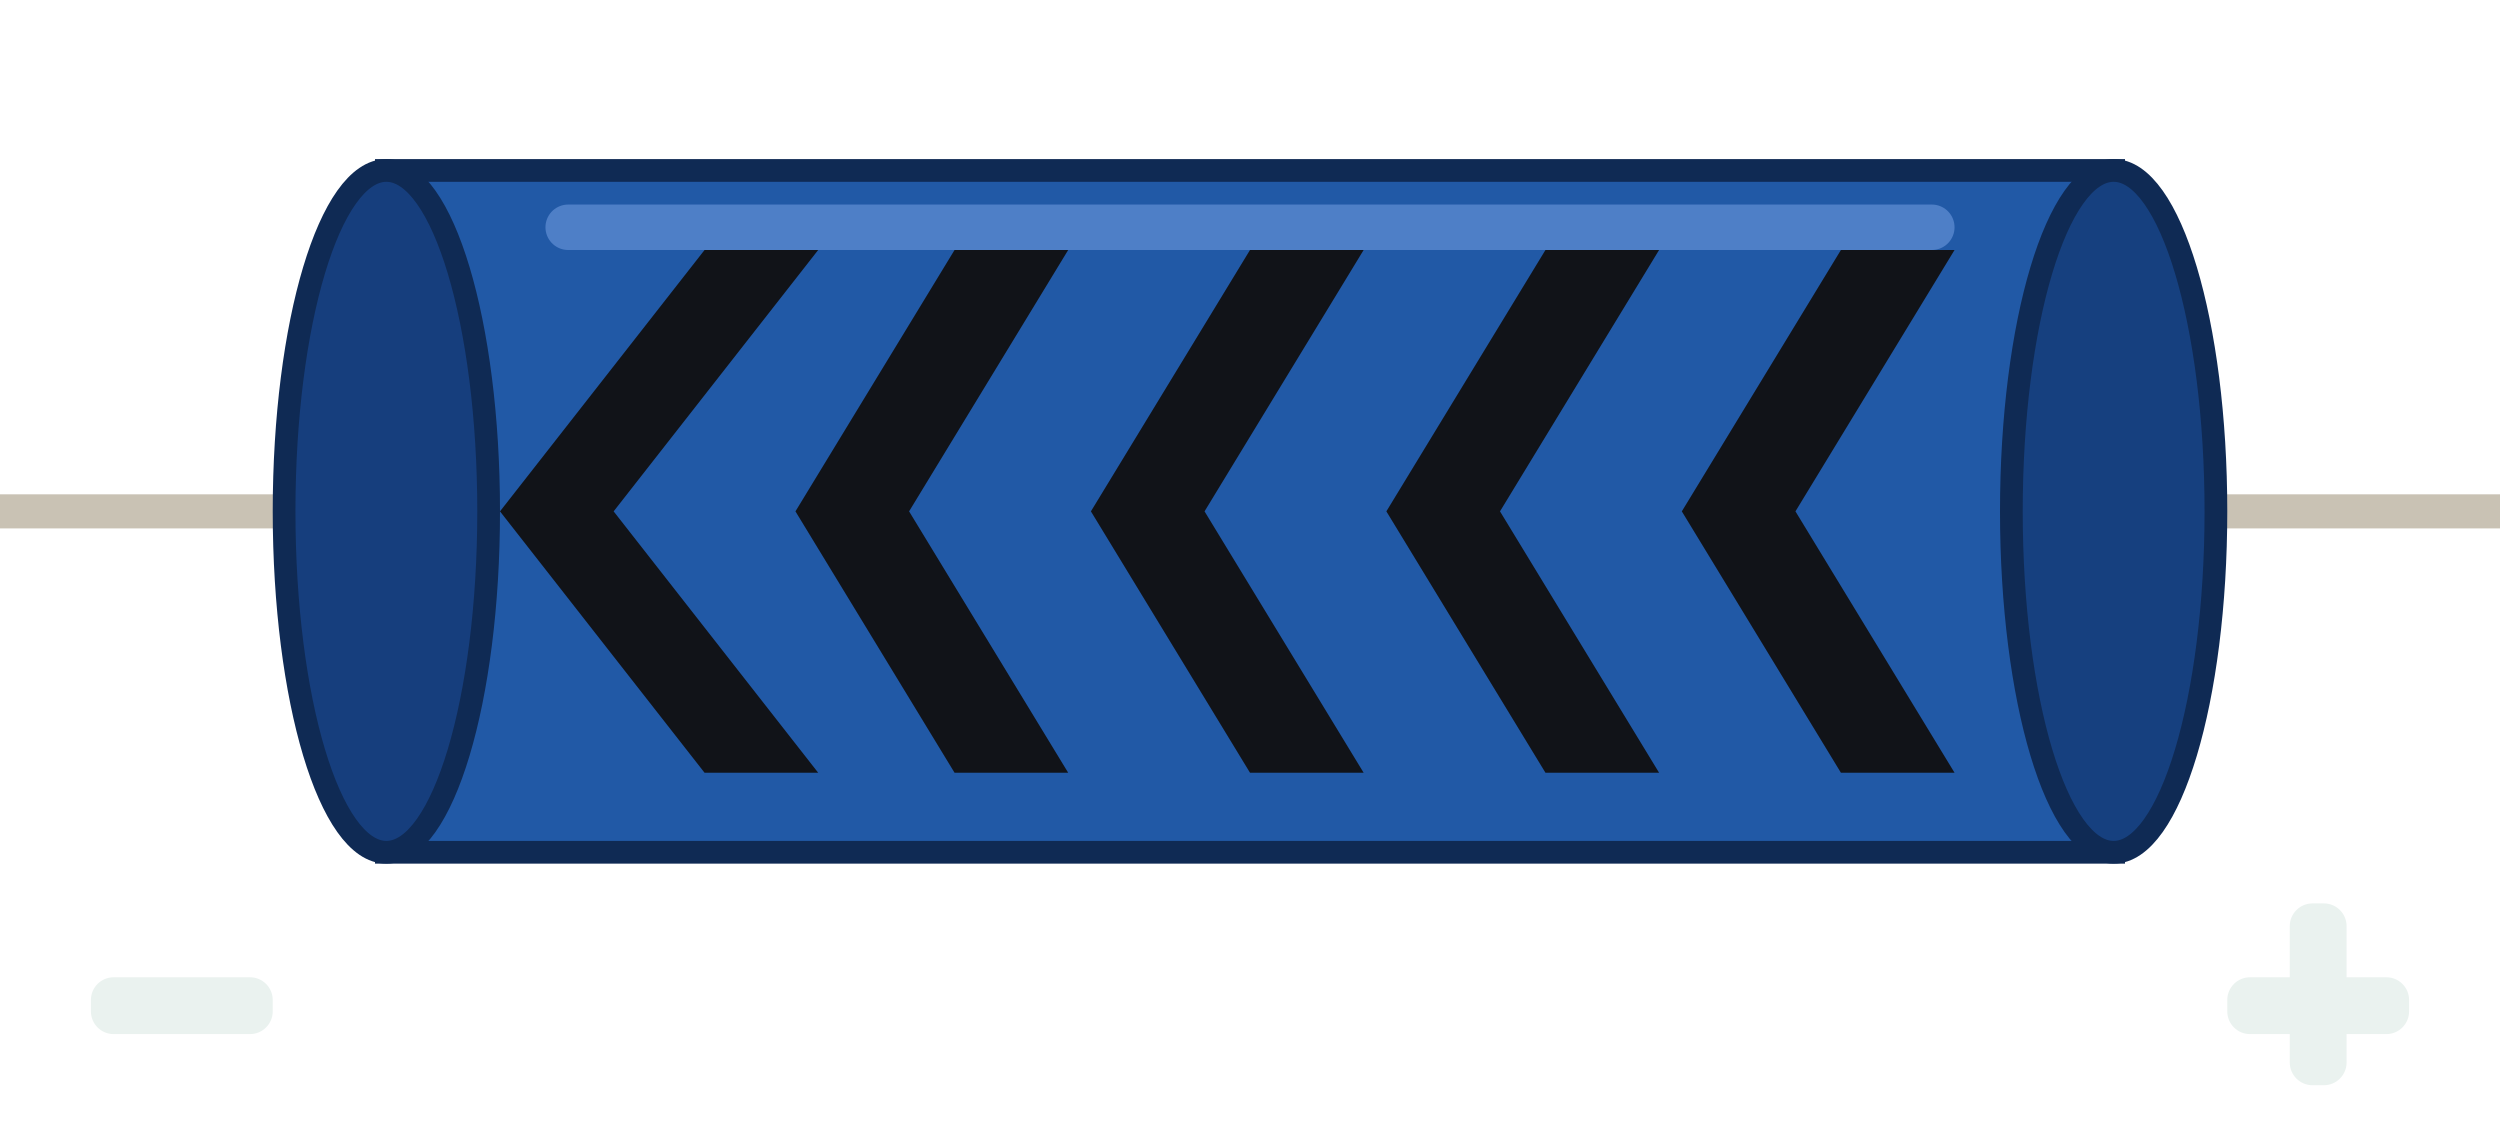
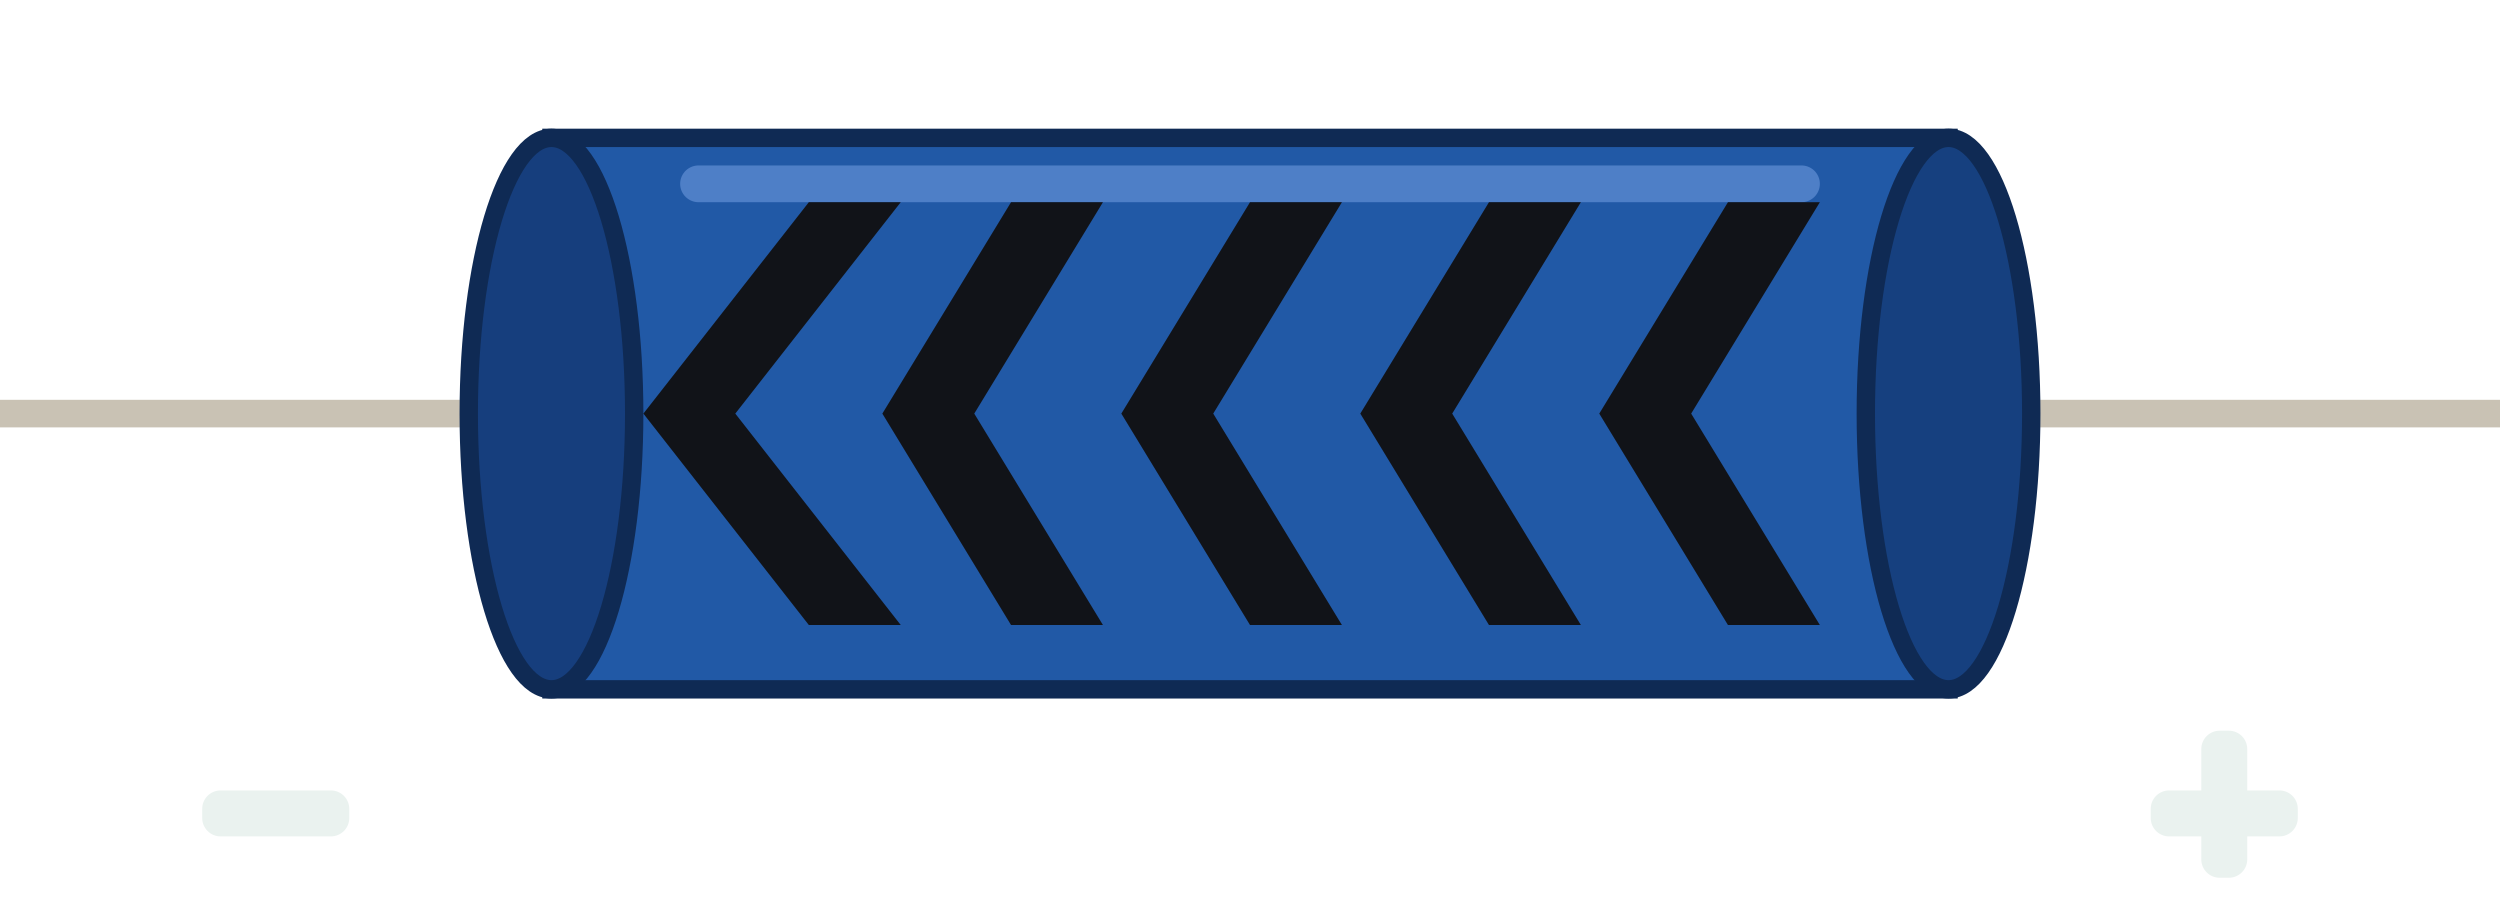
- <svg xmlns="http://www.w3.org/2000/svg" viewBox="0 0 220 100">
-   <line x1="0" y1="45" x2="34" y2="45" stroke="#c9c2b4" stroke-width="3" />
-   <line x1="186" y1="45" x2="220" y2="45" stroke="#c9c2b4" stroke-width="3" />
-   <rect x="34" y="15" width="152" height="60" fill="#2159A6" stroke="#0F2A54" stroke-width="2" />
-   <ellipse cx="34" cy="45" rx="9" ry="30" fill="#163E7D" stroke="#0F2A54" stroke-width="2" />
-   <ellipse cx="186" cy="45" rx="9" ry="30" fill="#16407F" stroke="#0F2A54" stroke-width="2" />
-   <path d="M 50 20 L 170 20" stroke="#4E7FC7" stroke-width="4" stroke-linecap="round" />
+ <svg xmlns="http://www.w3.org/2000/svg" viewBox="0 0 272 100">
+   <line x1="0" y1="45" x2="60" y2="45" stroke="#c9c2b4" stroke-width="3" />
+   <line x1="212" y1="45" x2="272" y2="45" stroke="#c9c2b4" stroke-width="3" />
+   <rect x="60" y="15" width="152" height="60" fill="#2159A6" stroke="#0F2A54" stroke-width="2" />
+   <ellipse cx="60" cy="45" rx="9" ry="30" fill="#163E7D" stroke="#0F2A54" stroke-width="2" />
+   <ellipse cx="212" cy="45" rx="9" ry="30" fill="#16407F" stroke="#0F2A54" stroke-width="2" />
+   <path d="M 76 20 L 196 20" stroke="#4E7FC7" stroke-width="4" stroke-linecap="round" />
  <g fill="#111318">
+     <path d="M 188 22 L 174 45 L 188 68 L 198 68 L 184 45 L 198 22 Z" />
    <path d="M 162 22 L 148 45 L 162 68 L 172 68 L 158 45 L 172 22 Z" />
    <path d="M 136 22 L 122 45 L 136 68 L 146 68 L 132 45 L 146 22 Z" />
    <path d="M 110 22 L 96  45 L 110 68 L 120 68 L 106 45 L 120 22 Z" />
-     <path d="M 84  22 L 70  45 L 84  68 L 94  68 L 80  45 L 94  22 Z" />
-     <path d="M 62  22 L 44  45 L 62  68 L 72  68 L 54  45 L 72  22 Z" />
+     <path d="M 88  22 L 70  45 L 88  68 L 98  68 L 80  45 L 98  22 Z" />
  </g>
-   <rect x="8" y="86" width="16" height="5" rx="2" fill="#eaf2ef" />
-   <rect x="196" y="86" width="16" height="5" rx="2" fill="#eaf2ef" />
-   <rect x="201.5" y="79.5" width="5" height="16" rx="2" fill="#eaf2ef" />
+   <rect x="22" y="86" width="16" height="5" rx="2" fill="#eaf2ef" />
+   <rect x="234" y="86" width="16" height="5" rx="2" fill="#eaf2ef" />
+   <rect x="239.5" y="79.5" width="5" height="16" rx="2" fill="#eaf2ef" />
  <circle id="pin-1" cx="0" cy="45" r="0.1" fill="none" />
-   <circle id="pin-2" cx="220" cy="45" r="0.1" fill="none" />
+   <circle id="pin-2" cx="272" cy="45" r="0.1" fill="none" />
</svg>
